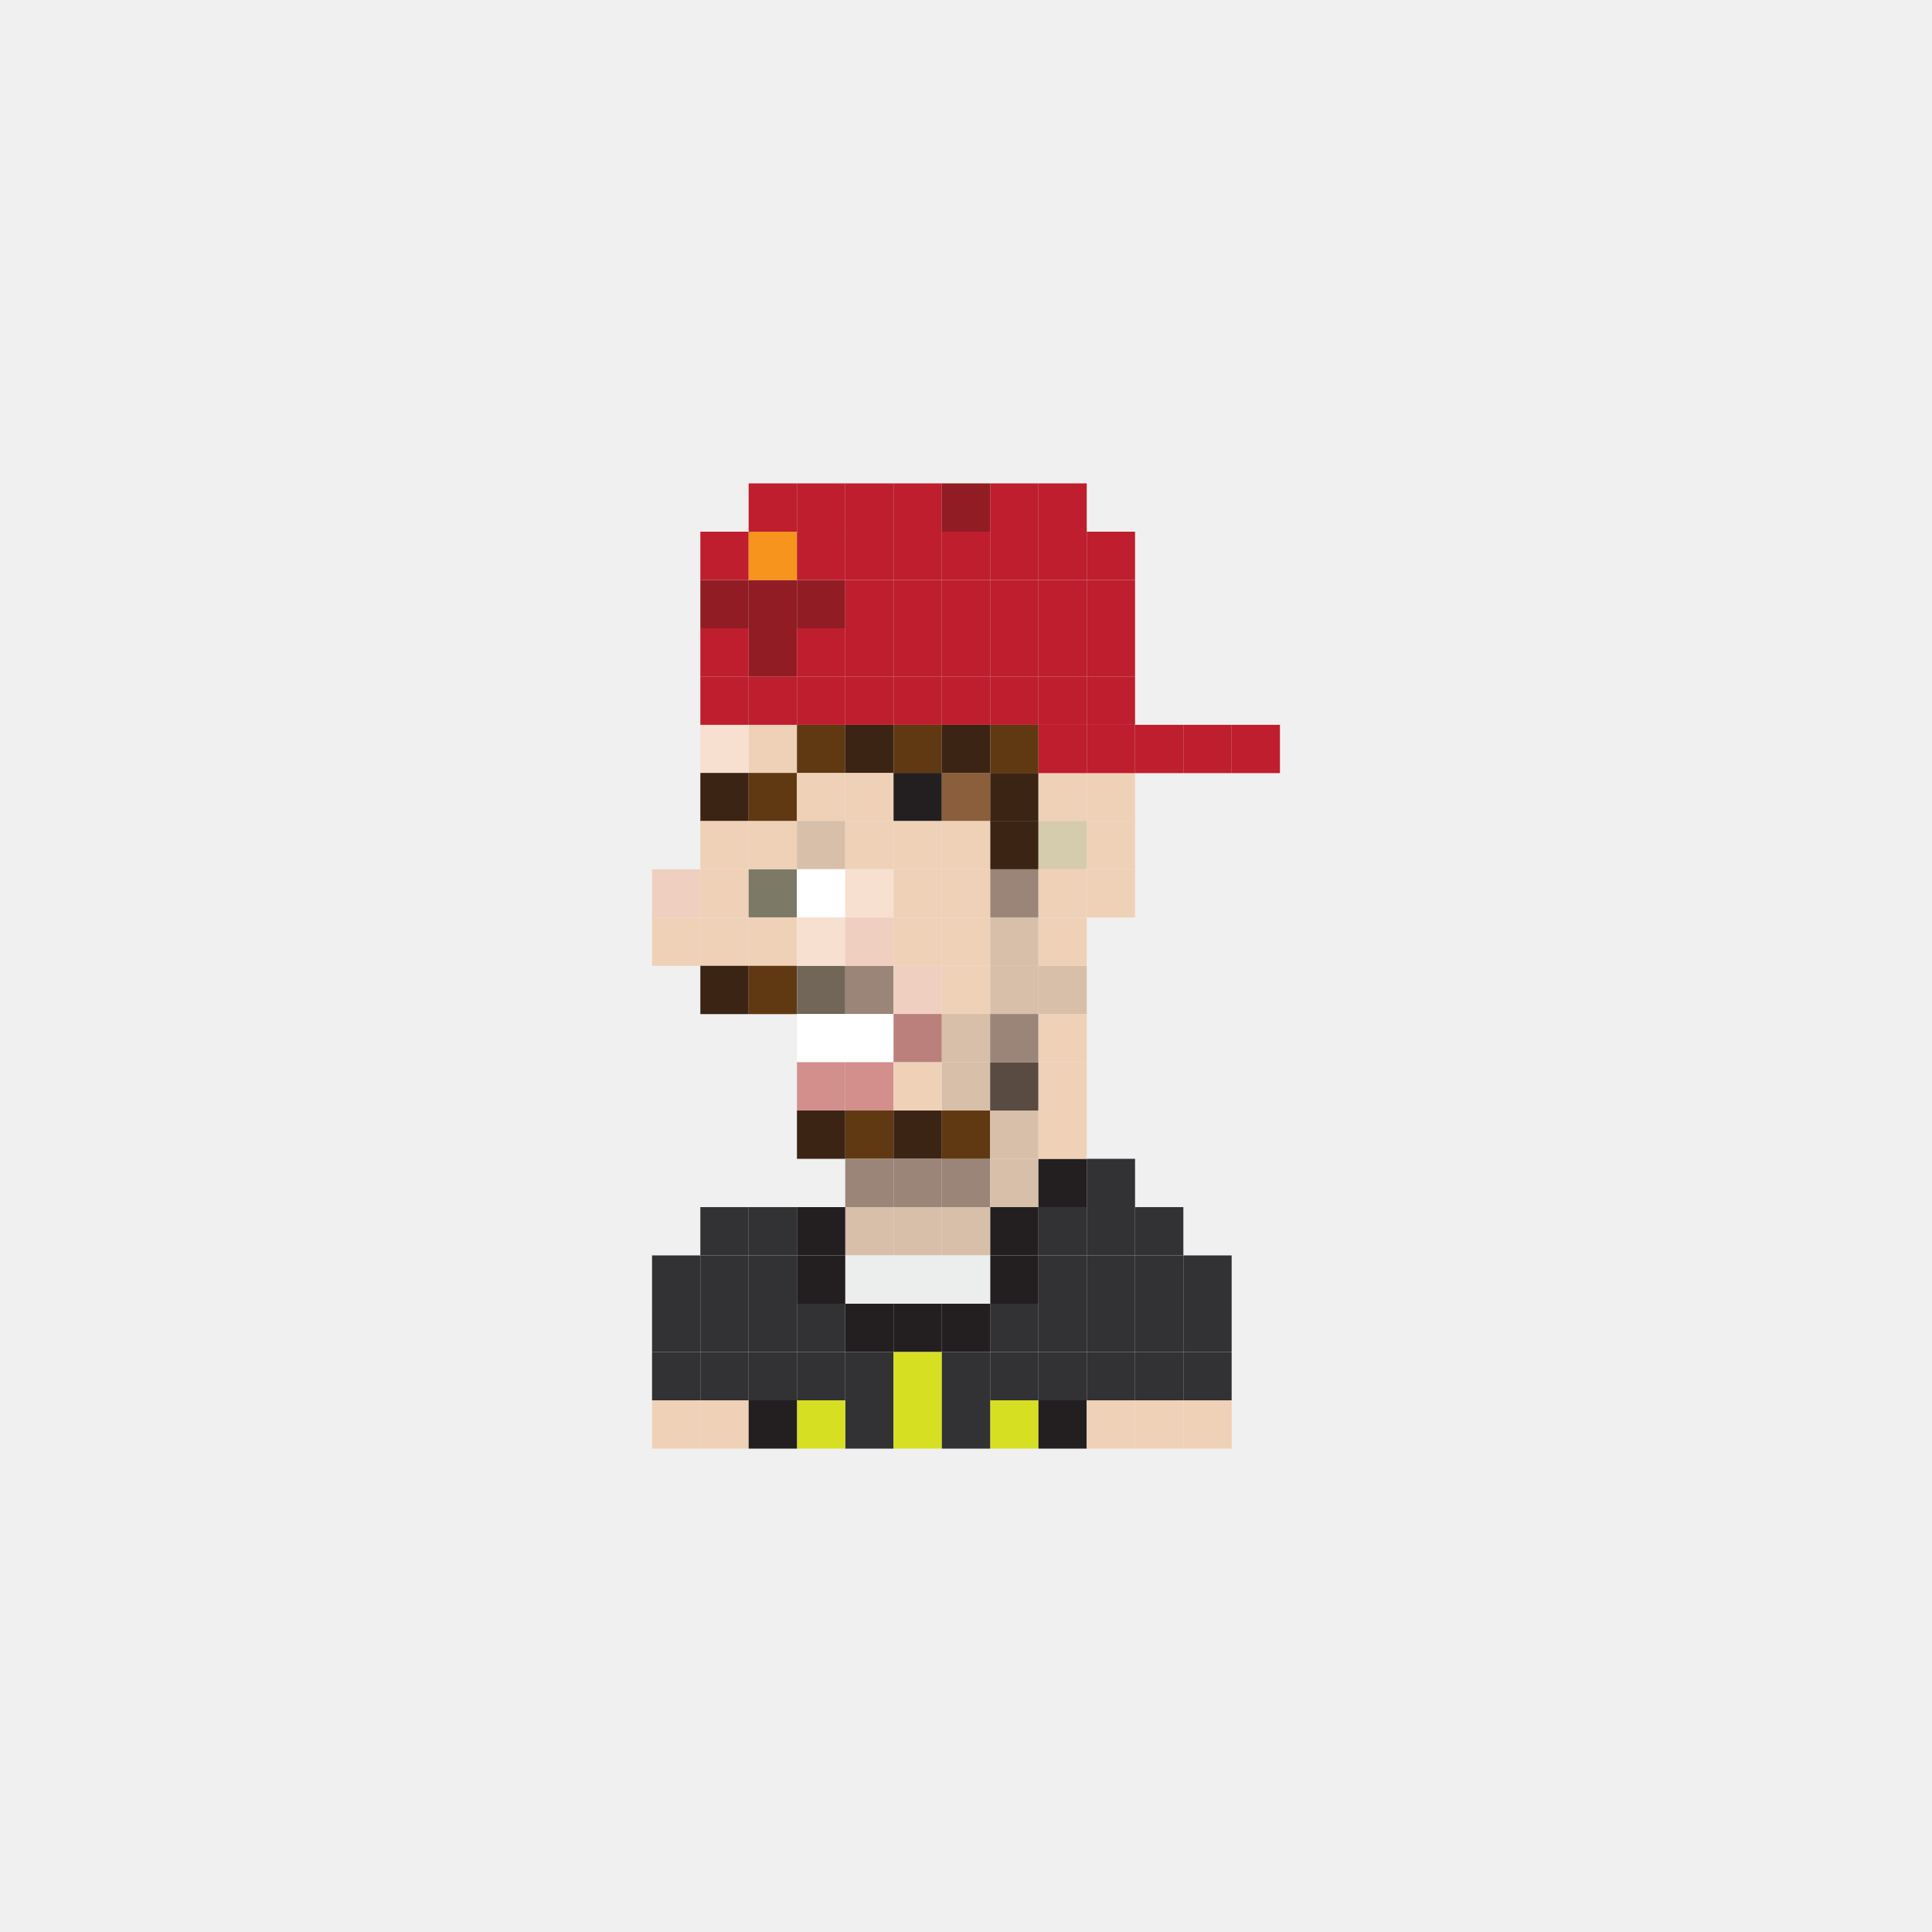
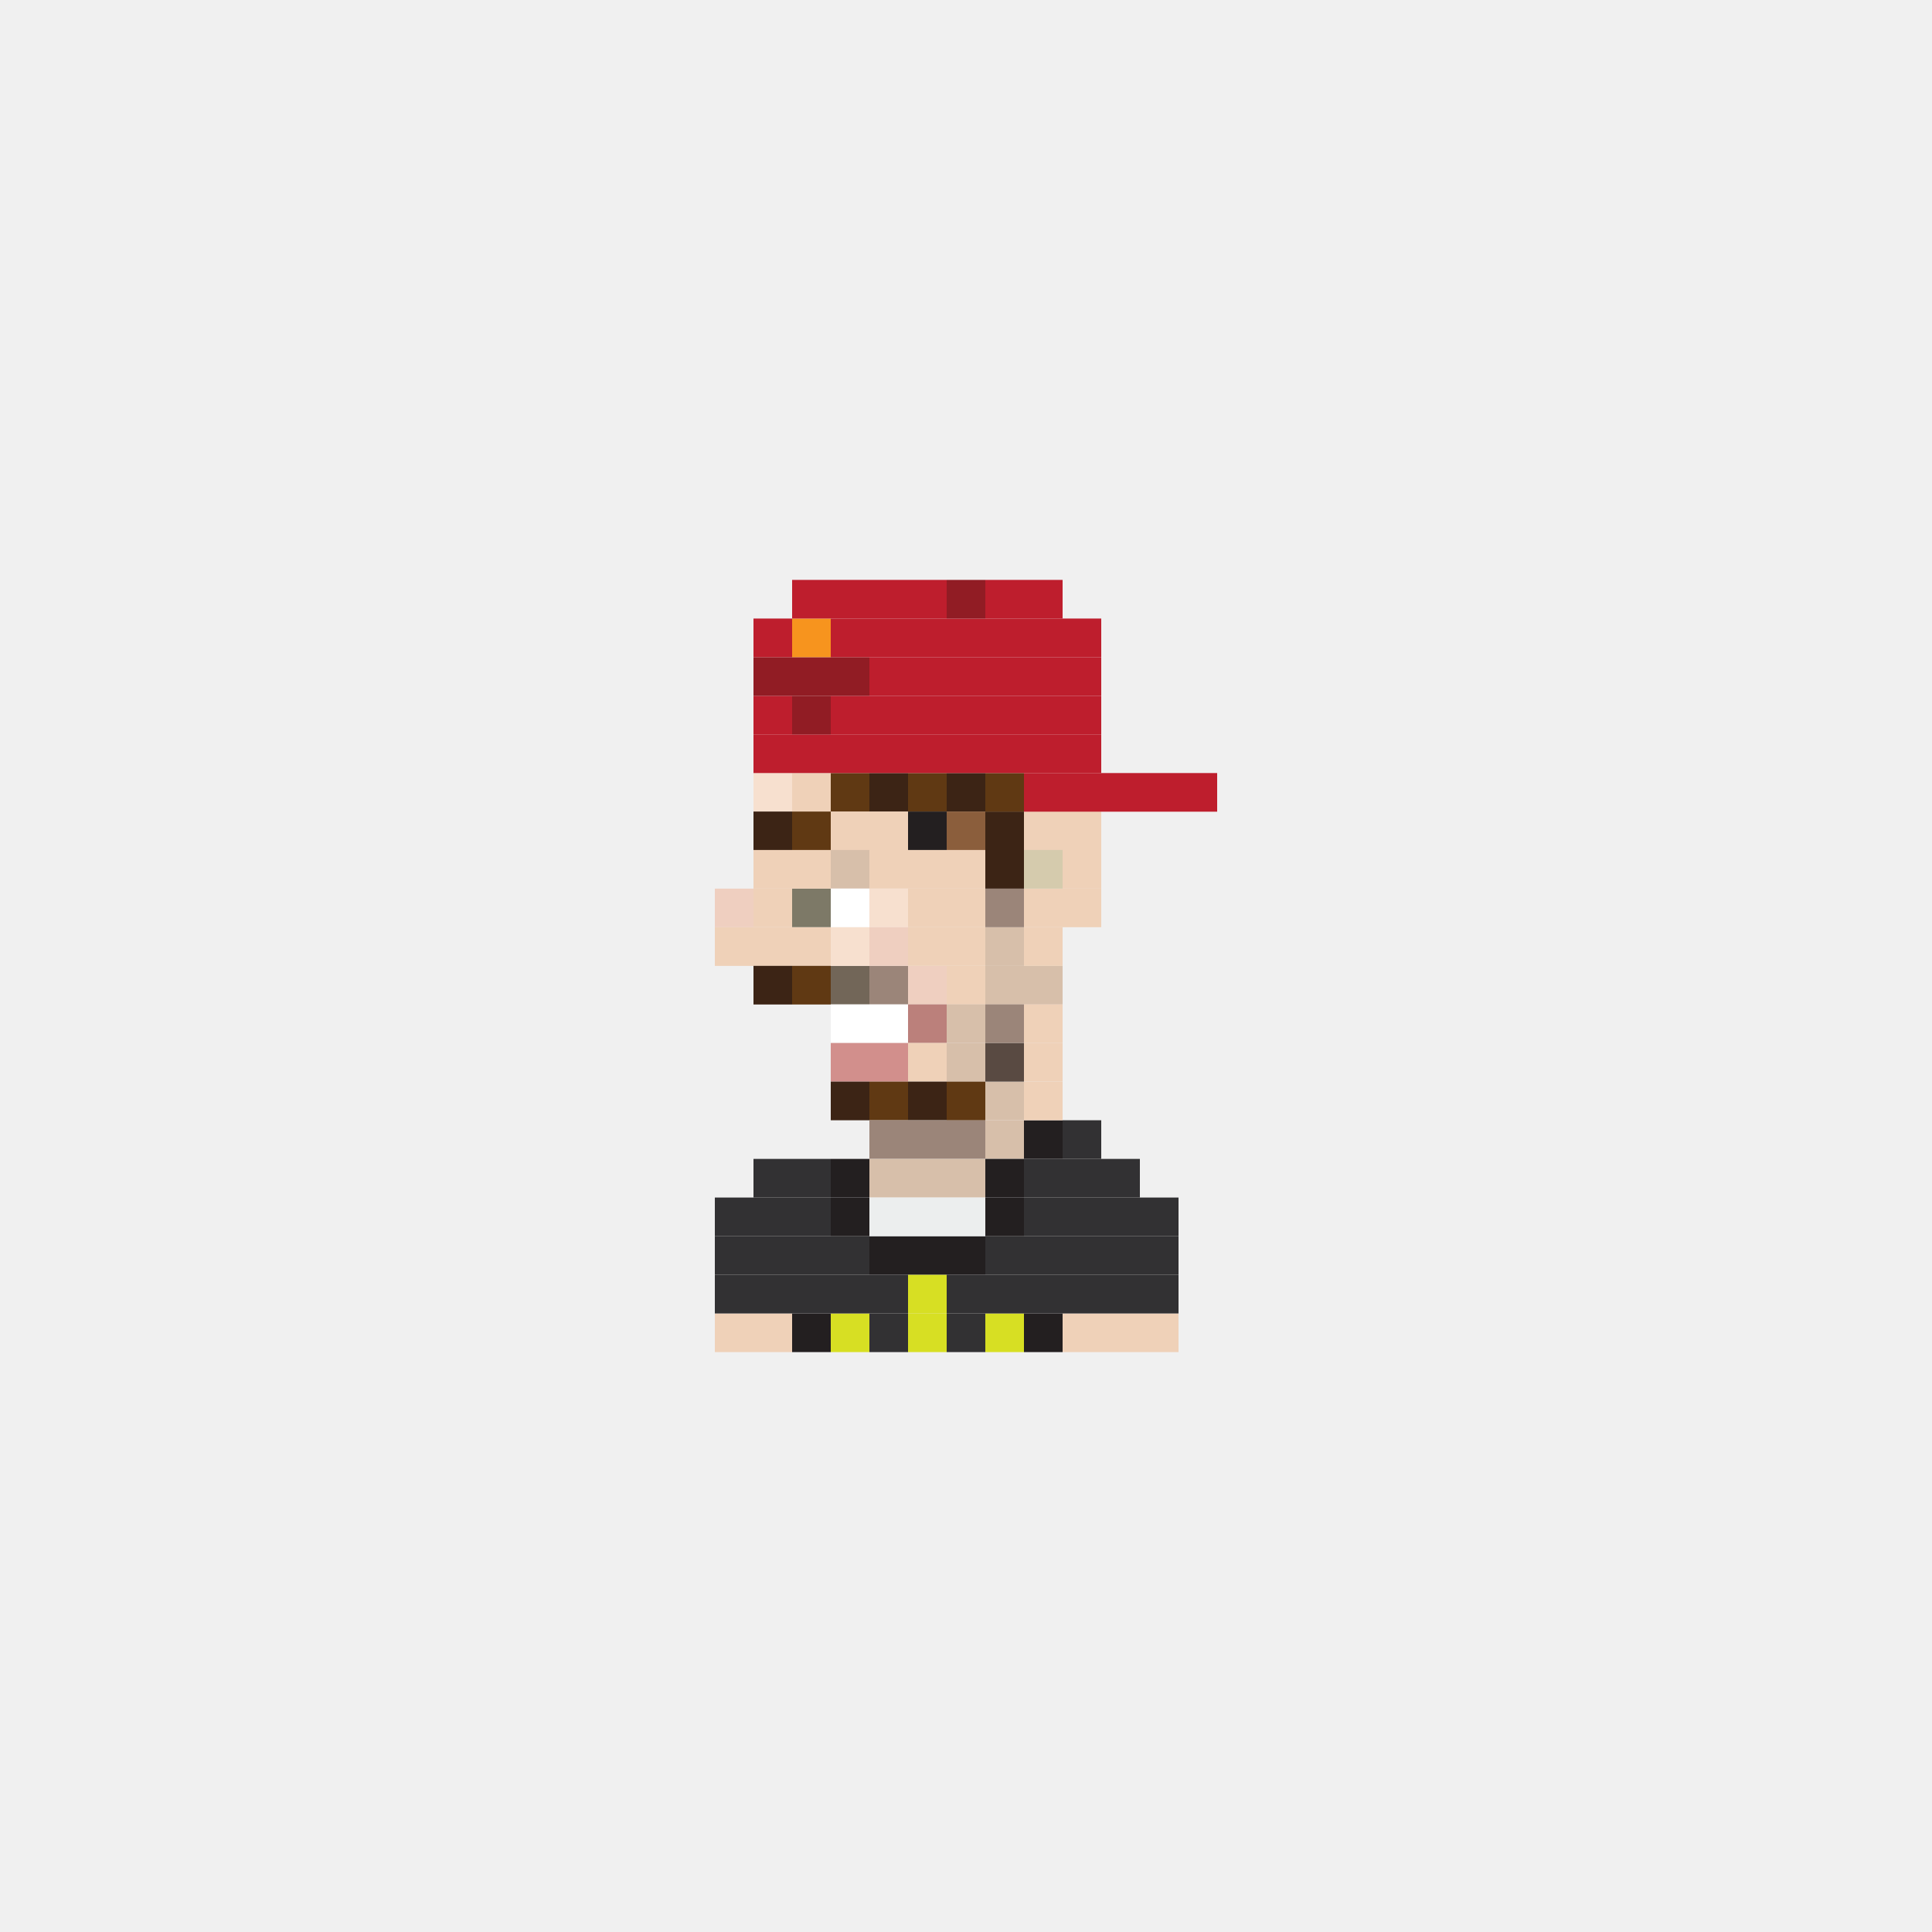
<svg xmlns="http://www.w3.org/2000/svg" version="1.1" id="Layer_1" x="0px" y="0px" width="300px" height="300px" viewBox="0 0 300 300" enable-background="new 0 0 300 300" xml:space="preserve">
  <g>
-     <rect x="108.75" y="112.549" fill="#F7E0CF" width="7.5" height="7.5" />
-     <rect x="116.25" y="112.549" fill="#EFD1B8" width="7.5" height="7.5" />
-     <rect x="108.75" y="120.02" fill="#3C2415" width="7.5" height="7.5" />
-     <rect x="116.25" y="120.02" fill="#603913" width="7.5" height="7.5" />
-     <rect x="108.75" y="134.971" fill="#EFD1B8" width="7.5" height="7.5" />
-     <rect x="116.25" y="134.971" fill="#7D7967" width="7.5" height="7.5" />
-     <rect x="108.75" y="142.48" fill="#EFD1B8" width="7.5" height="7.5" />
-     <rect x="116.25" y="142.48" fill="#EFD1B8" width="7.5" height="7.5" />
-     <rect x="108.75" y="149.971" fill="#3C2415" width="7.5" height="7.5" />
-     <rect x="101.25" y="142.48" fill="#EFD1B8" width="7.5" height="7.5" />
-     <rect x="101.25" y="134.98" fill="#EFCFC0" width="7.5" height="7.5" />
-     <rect x="116.25" y="149.971" fill="#603913" width="7.5" height="7.5" />
-     <rect x="131.25" y="149.971" fill="#9B8579" width="7.5" height="7.5" />
-     <rect x="123.75" y="149.971" fill="#726658" width="7.5" height="7.5" />
-     <rect x="138.75" y="149.971" fill="#EFCFC0" width="7.5" height="7.5" />
-     <rect x="153.75" y="149.971" fill="#D7BFAA" width="7.5" height="7.5" />
-     <rect x="146.25" y="149.971" fill="#EFD1B8" width="7.5" height="7.5" />
-     <rect x="131.25" y="157.451" fill="#FFFFFF" width="7.5" height="7.5" />
-     <rect x="123.75" y="157.451" fill="#FFFFFF" width="7.5" height="7.5" />
-     <rect x="138.75" y="157.451" fill="#BB807B" width="7.5" height="7.5" />
-     <rect x="146.25" y="157.451" fill="#D7BFAA" width="7.5" height="7.5" />
-     <rect x="131.25" y="164.941" fill="#D28F8C" width="7.5" height="7.5" />
-     <rect x="123.75" y="164.941" fill="#D28F8C" width="7.5" height="7.5" />
-     <rect x="138.75" y="164.941" fill="#EFD1B8" width="7.5" height="7.5" />
-     <rect x="146.25" y="164.941" fill="#D7BFAA" width="7.5" height="7.5" />
-     <rect x="131.25" y="172.441" fill="#603913" width="7.5" height="7.5" />
-     <rect x="123.75" y="172.441" fill="#3C2415" width="7.5" height="7.5" />
-     <rect x="138.75" y="172.441" fill="#3C2415" width="7.5" height="7.5" />
-     <rect x="131.25" y="179.941" fill="#9B8579" width="7.5" height="7.5" />
-     <rect x="138.75" y="179.941" fill="#9B8579" width="7.5" height="7.5" />
-     <rect x="131.25" y="187.441" fill="#D7BFAA" width="7.5" height="7.5" />
-     <rect x="138.75" y="187.441" fill="#D7BFAA" width="7.5" height="7.5" />
-     <rect x="146.25" y="179.941" fill="#9B8579" width="7.5" height="7.5" />
-     <rect x="146.25" y="172.441" fill="#603913" width="7.5" height="7.5" />
-     <rect x="153.75" y="172.441" fill="#D7BFAA" width="7.5" height="7.5" />
-     <rect x="153.75" y="179.941" fill="#D7BFAA" width="7.5" height="7.5" />
-     <rect x="161.25" y="179.941" fill="#231F20" width="7.5" height="7.5" />
-     <rect x="168.75" y="179.941" fill="#323133" width="7.5" height="7.5" />
-     <rect x="161.25" y="172.441" fill="#EFD1B8" width="7.5" height="7.5" />
-     <rect x="153.75" y="187.441" fill="#231F20" width="7.5" height="7.5" />
-     <rect x="146.25" y="187.441" fill="#D7BFAA" width="7.5" height="7.5" />
-     <rect x="123.75" y="187.441" fill="#231F20" width="7.5" height="7.5" />
-     <rect x="108.75" y="187.441" fill="#323133" width="7.5" height="7.5" />
-     <rect x="161.25" y="187.441" fill="#323133" width="7.5" height="7.5" />
-     <rect x="168.75" y="187.441" fill="#323133" width="7.5" height="7.5" />
-     <rect x="176.25" y="187.441" fill="#323133" width="7.5" height="7.5" />
-     <rect x="131.25" y="202.441" fill="#231F20" width="7.5" height="7.5" />
-     <rect x="138.75" y="202.441" fill="#231F20" width="7.5" height="7.5" />
-     <rect x="153.75" y="202.441" fill="#323133" width="7.5" height="7.5" />
-     <rect x="146.25" y="202.441" fill="#231F20" width="7.5" height="7.5" />
-     <rect x="123.75" y="202.441" fill="#323133" width="7.5" height="7.5" />
-     <rect x="108.75" y="202.441" fill="#323133" width="7.5" height="7.5" />
-     <rect x="101.25" y="202.441" fill="#323133" width="7.5" height="7.5" />
-     <rect x="161.25" y="202.441" fill="#323133" width="7.5" height="7.5" />
-     <rect x="168.75" y="202.441" fill="#323133" width="7.5" height="7.5" />
-     <rect x="176.25" y="202.441" fill="#323133" width="7.5" height="7.5" />
-     <rect x="183.75" y="202.441" fill="#323133" width="7.5" height="7.5" />
-     <rect x="131.25" y="217.441" fill="#323133" width="7.5" height="7.5" />
-     <rect x="138.75" y="217.441" fill="#D7DF23" width="7.5" height="7.5" />
-     <rect x="153.75" y="217.441" fill="#D7DF23" width="7.5" height="7.5" />
-     <rect x="146.25" y="217.441" fill="#323133" width="7.5" height="7.5" />
-     <rect x="123.75" y="217.441" fill="#D7DF23" width="7.5" height="7.5" />
-     <rect x="108.75" y="217.441" fill="#EFD1B8" width="7.5" height="7.5" />
-     <rect x="101.25" y="217.441" fill="#EFD1B8" width="7.5" height="7.5" />
-     <rect x="161.25" y="217.441" fill="#231F20" width="7.5" height="7.5" />
-     <rect x="168.75" y="217.441" fill="#EFD1B8" width="7.5" height="7.5" />
-     <rect x="176.25" y="217.441" fill="#EFD1B8" width="7.5" height="7.5" />
-     <rect x="183.75" y="217.441" fill="#EFD1B8" width="7.5" height="7.5" />
-     <rect x="131.25" y="194.941" fill="#ECEEEE" width="7.5" height="7.5" />
-     <rect x="138.75" y="194.941" fill="#ECEEEE" width="7.5" height="7.5" />
-     <rect x="153.75" y="194.941" fill="#231F20" width="7.5" height="7.5" />
-     <rect x="146.25" y="194.941" fill="#ECEEEE" width="7.5" height="7.5" />
-     <rect x="123.75" y="194.941" fill="#231F20" width="7.5" height="7.5" />
-     <rect x="108.75" y="194.941" fill="#323133" width="7.5" height="7.5" />
-     <rect x="101.25" y="194.941" fill="#323133" width="7.5" height="7.5" />
-     <rect x="161.25" y="194.941" fill="#323133" width="7.5" height="7.5" />
-     <rect x="168.75" y="194.941" fill="#323133" width="7.5" height="7.5" />
-     <rect x="176.25" y="194.941" fill="#323133" width="7.5" height="7.5" />
-     <rect x="183.75" y="194.941" fill="#323133" width="7.5" height="7.5" />
-     <rect x="131.25" y="209.941" fill="#323133" width="7.5" height="7.5" />
-     <rect x="138.75" y="209.941" fill="#D7DF23" width="7.5" height="7.5" />
-     <rect x="153.75" y="209.941" fill="#323133" width="7.5" height="7.5" />
-     <rect x="146.25" y="209.941" fill="#323133" width="7.5" height="7.5" />
-     <rect x="123.75" y="209.941" fill="#323133" width="7.5" height="7.5" />
-     <rect x="108.75" y="209.941" fill="#323133" width="7.5" height="7.5" />
-     <rect x="116.25" y="187.441" fill="#323133" width="7.5" height="7.5" />
-     <rect x="116.25" y="202.441" fill="#323133" width="7.5" height="7.5" />
-     <rect x="116.25" y="217.441" fill="#231F20" width="7.5" height="7.5" />
-     <rect x="116.25" y="194.941" fill="#323133" width="7.5" height="7.5" />
-     <rect x="116.25" y="209.941" fill="#323133" width="7.5" height="7.5" />
-     <rect x="101.25" y="209.941" fill="#323133" width="7.5" height="7.5" />
-     <rect x="161.25" y="209.941" fill="#323133" width="7.5" height="7.5" />
-     <rect x="168.75" y="209.941" fill="#323133" width="7.5" height="7.5" />
-     <rect x="176.25" y="209.941" fill="#323133" width="7.5" height="7.5" />
-     <rect x="183.75" y="209.941" fill="#323133" width="7.5" height="7.5" />
-     <rect x="161.25" y="149.971" fill="#D7BFAA" width="7.5" height="7.5" />
-     <rect x="153.75" y="142.48" fill="#D7BFAA" width="7.5" height="7.5" />
-     <rect x="161.25" y="142.48" fill="#EFD1B8" width="7.5" height="7.5" />
-     <rect x="153.75" y="164.941" fill="#594A42" width="7.5" height="7.5" />
-     <rect x="161.25" y="164.941" fill="#EFD1B8" width="7.5" height="7.5" />
-     <rect x="153.75" y="157.451" fill="#9B8579" width="7.5" height="7.5" />
-     <rect x="161.25" y="157.451" fill="#EFD1B8" width="7.5" height="7.5" />
-     <rect x="153.75" y="134.971" fill="#9B8579" width="7.5" height="7.5" />
-     <rect x="161.25" y="134.971" fill="#EFD1B8" width="7.5" height="7.5" />
-     <rect x="153.75" y="120.02" fill="#3C2415" width="7.5" height="7.5" />
-     <rect x="161.25" y="120.02" fill="#EFD1B8" width="7.5" height="7.5" />
-     <rect x="168.75" y="134.971" fill="#EFD1B8" width="7.5" height="7.5" />
-     <rect x="168.75" y="127.48" fill="#EFD1B8" width="7.5" height="7.5" />
-     <rect x="123.75" y="112.549" fill="#603913" width="7.5" height="7.5" />
-     <rect x="131.25" y="112.549" fill="#3C2415" width="7.5" height="7.5" />
-     <rect x="138.75" y="112.549" fill="#603913" width="7.5" height="7.5" />
-     <rect x="146.25" y="112.549" fill="#3C2415" width="7.5" height="7.5" />
-     <rect x="123.75" y="120.02" fill="#EFD1B8" width="7.5" height="7.5" />
-     <rect x="131.25" y="120.02" fill="#EFD1B8" width="7.5" height="7.5" />
-     <rect x="138.75" y="120.02" fill="#231F20" width="7.5" height="7.5" />
-     <rect x="146.25" y="120.02" fill="#8B5E3C" width="7.5" height="7.5" />
-     <rect x="108.75" y="127.48" fill="#EFD1B8" width="7.5" height="7.5" />
-     <rect x="116.25" y="127.48" fill="#EFD1B8" width="7.5" height="7.5" />
-     <rect x="153.75" y="127.48" fill="#3C2415" width="7.5" height="7.5" />
-     <rect x="161.25" y="127.48" fill="#D5CBAD" width="7.5" height="7.5" />
-     <rect x="123.75" y="127.48" fill="#D7BFAA" width="7.5" height="7.5" />
-     <rect x="131.25" y="127.48" fill="#EFD1B8" width="7.5" height="7.5" />
-     <rect x="138.75" y="127.48" fill="#EFD1B8" width="7.5" height="7.5" />
-     <rect x="146.25" y="127.48" fill="#EFD1B8" width="7.5" height="7.5" />
-     <rect x="123.75" y="134.971" fill="#FFFFFF" width="7.5" height="7.5" />
-     <rect x="131.25" y="134.971" fill="#F7E0CF" width="7.5" height="7.5" />
-     <rect x="138.75" y="134.971" fill="#EFD1B8" width="7.5" height="7.5" />
-     <rect x="146.25" y="134.971" fill="#EFD1B8" width="7.5" height="7.5" />
-     <rect x="123.75" y="142.471" fill="#F7E0CF" width="7.5" height="7.5" />
-     <rect x="131.25" y="142.471" fill="#EFCFC0" width="7.5" height="7.5" />
-     <rect x="138.75" y="142.471" fill="#EFD1B8" width="7.5" height="7.5" />
-     <rect x="146.25" y="142.471" fill="#EFD1B8" width="7.5" height="7.5" />
-     <rect x="153.75" y="112.549" fill="#603913" width="7.5" height="7.5" />
-     <rect x="161.25" y="112.549" fill="#BE1E2D" width="7.5" height="7.5" />
-     <rect x="168.75" y="120.02" fill="#EFD1B8" width="7.5" height="7.5" />
-     <rect x="168.75" y="112.549" fill="#BE1E2D" width="7.5" height="7.5" />
-     <rect x="116.25" y="105.049" fill="#BE1E2D" width="7.5" height="7.5" />
-     <rect x="123.75" y="105.049" fill="#BE1E2D" width="7.5" height="7.5" />
-     <rect x="131.25" y="105.049" fill="#BE1E2D" width="7.5" height="7.5" />
-     <rect x="138.75" y="105.049" fill="#BE1E2D" width="7.5" height="7.5" />
-     <rect x="146.25" y="105.049" fill="#BE1E2D" width="7.5" height="7.5" />
-     <rect x="153.75" y="105.049" fill="#BE1E2D" width="7.5" height="7.5" />
-     <rect x="161.25" y="105.049" fill="#BE1E2D" width="7.5" height="7.5" />
-     <rect x="116.25" y="97.559" fill="#911C24" width="7.5" height="7.5" />
-     <rect x="108.75" y="105.049" fill="#BE1E2D" width="7.5" height="7.5" />
-     <rect x="183.75" y="112.549" fill="#BE1E2D" width="7.5" height="7.5" />
-     <rect x="191.25" y="112.549" fill="#BE1E2D" width="7.5" height="7.5" />
-     <rect x="176.25" y="112.549" fill="#BE1E2D" width="7.5" height="7.5" />
-     <rect x="108.75" y="97.559" fill="#BE1E2D" width="7.5" height="7.5" />
-     <rect x="108.75" y="90.059" fill="#911C24" width="7.5" height="7.5" />
-     <rect x="108.75" y="82.559" fill="#BE1E2D" width="7.5" height="7.5" />
-     <rect x="123.75" y="97.559" fill="#BE1E2D" width="7.5" height="7.5" />
-     <rect x="131.25" y="97.559" fill="#BE1E2D" width="7.5" height="7.5" />
-     <rect x="138.75" y="97.559" fill="#BE1E2D" width="7.5" height="7.5" />
-     <rect x="146.25" y="97.559" fill="#BE1E2D" width="7.5" height="7.5" />
-     <rect x="116.25" y="90.059" fill="#911C24" width="7.5" height="7.5" />
-     <rect x="123.75" y="90.059" fill="#911C24" width="7.5" height="7.5" />
-     <rect x="131.25" y="90.059" fill="#BE1E2D" width="7.5" height="7.5" />
-     <rect x="138.75" y="90.059" fill="#BE1E2D" width="7.5" height="7.5" />
-     <rect x="146.25" y="90.059" fill="#BE1E2D" width="7.5" height="7.5" />
-     <rect x="153.75" y="97.559" fill="#BE1E2D" width="7.5" height="7.5" />
-     <rect x="153.75" y="90.059" fill="#BE1E2D" width="7.5" height="7.5" />
-     <rect x="116.25" y="82.559" fill="#F7941E" width="7.5" height="7.5" />
-     <rect x="123.75" y="82.559" fill="#BE1E2D" width="7.5" height="7.5" />
-     <rect x="131.25" y="82.559" fill="#BE1E2D" width="7.5" height="7.5" />
-     <rect x="138.75" y="82.559" fill="#BE1E2D" width="7.5" height="7.5" />
-     <rect x="146.25" y="82.559" fill="#BE1E2D" width="7.5" height="7.5" />
-     <rect x="116.25" y="75.059" fill="#BE1E2D" width="7.5" height="7.5" />
-     <rect x="123.75" y="75.059" fill="#BE1E2D" width="7.5" height="7.5" />
-     <rect x="131.25" y="75.059" fill="#BE1E2D" width="7.5" height="7.5" />
-     <rect x="138.75" y="75.059" fill="#BE1E2D" width="7.5" height="7.5" />
-     <rect x="146.25" y="75.059" fill="#911C24" width="7.5" height="7.5" />
-     <rect x="153.75" y="75.059" fill="#BE1E2D" width="7.5" height="7.5" />
-     <rect x="153.75" y="82.559" fill="#BE1E2D" width="7.5" height="7.5" />
-     <rect x="161.25" y="75.059" fill="#BE1E2D" width="7.5" height="7.5" />
-     <rect x="168.75" y="82.559" fill="#BE1E2D" width="7.5" height="7.5" />
-     <rect x="161.25" y="82.559" fill="#BE1E2D" width="7.5" height="7.5" />
-     <rect x="161.25" y="97.559" fill="#BE1E2D" width="7.5" height="7.5" />
-     <rect x="161.25" y="90.059" fill="#BE1E2D" width="7.5" height="7.5" />
-     <rect x="168.75" y="105.049" fill="#BE1E2D" width="7.5" height="7.5" />
-     <rect x="168.75" y="97.559" fill="#BE1E2D" width="7.5" height="7.5" />
-     <rect x="168.75" y="90.059" fill="#BE1E2D" width="7.5" height="7.5" />
+     <rect x="117" y="120.039" fill="#F7E0CF" width="6" height="6" />
+     <rect x="123" y="120.039" fill="#EFD1B8" width="6" height="6" />
+     <rect x="117" y="126.016" fill="#3C2415" width="6" height="6" />
+     <rect x="123" y="126.016" fill="#603913" width="6" height="6" />
+     <rect x="117" y="137.977" fill="#EFD1B8" width="6" height="6" />
+     <rect x="123" y="137.977" fill="#7D7967" width="6" height="6" />
+     <rect x="117" y="143.984" fill="#EFD1B8" width="6" height="6" />
+     <rect x="123" y="143.984" fill="#EFD1B8" width="6" height="6" />
+     <rect x="117" y="149.977" fill="#3C2415" width="6" height="6" />
+     <rect x="111" y="143.984" fill="#EFD1B8" width="6" height="6" />
+     <rect x="111" y="137.984" fill="#EFCFC0" width="6" height="6" />
+     <rect x="123" y="149.977" fill="#603913" width="6" height="6" />
+     <rect x="135" y="149.977" fill="#9B8579" width="6" height="6" />
+     <rect x="129" y="149.977" fill="#726658" width="6" height="6" />
+     <rect x="141" y="149.977" fill="#EFCFC0" width="6" height="6" />
+     <rect x="153" y="149.977" fill="#D7BFAA" width="6" height="6" />
+     <rect x="147" y="149.977" fill="#EFD1B8" width="6" height="6" />
+     <rect x="135" y="155.961" fill="#FFFFFF" width="6" height="6" />
+     <rect x="129" y="155.961" fill="#FFFFFF" width="6" height="6" />
+     <rect x="141" y="155.961" fill="#BB807B" width="6" height="6" />
+     <rect x="147" y="155.961" fill="#D7BFAA" width="6" height="6" />
+     <rect x="135" y="161.953" fill="#D28F8C" width="6" height="6" />
+     <rect x="129" y="161.953" fill="#D28F8C" width="6" height="6" />
+     <rect x="141" y="161.953" fill="#EFD1B8" width="6" height="6" />
+     <rect x="147" y="161.953" fill="#D7BFAA" width="6" height="6" />
+     <rect x="135" y="167.953" fill="#603913" width="6" height="6" />
+     <rect x="129" y="167.953" fill="#3C2415" width="6" height="6" />
+     <rect x="141" y="167.953" fill="#3C2415" width="6" height="6" />
+     <rect x="135" y="173.953" fill="#9B8579" width="6" height="6" />
+     <rect x="141" y="173.953" fill="#9B8579" width="6" height="6" />
+     <rect x="135" y="179.953" fill="#D7BFAA" width="6" height="6" />
+     <rect x="141" y="179.953" fill="#D7BFAA" width="6" height="6" />
+     <rect x="147" y="173.953" fill="#9B8579" width="6" height="6" />
+     <rect x="147" y="167.953" fill="#603913" width="6" height="6" />
+     <rect x="153" y="167.953" fill="#D7BFAA" width="6" height="6" />
+     <rect x="153" y="173.953" fill="#D7BFAA" width="6" height="6" />
+     <rect x="159" y="173.953" fill="#231F20" width="6" height="6" />
+     <rect x="165" y="173.953" fill="#323133" width="6" height="6" />
+     <rect x="159" y="167.953" fill="#EFD1B8" width="6" height="6" />
+     <rect x="153" y="179.953" fill="#231F20" width="6" height="6" />
+     <rect x="147" y="179.953" fill="#D7BFAA" width="6" height="6" />
+     <rect x="129" y="179.953" fill="#231F20" width="6" height="6" />
+     <rect x="117" y="179.953" fill="#323133" width="6" height="6" />
+     <rect x="159" y="179.953" fill="#323133" width="6" height="6" />
+     <rect x="165" y="179.953" fill="#323133" width="6" height="6" />
+     <rect x="171" y="179.953" fill="#323133" width="6" height="6" />
+     <rect x="135" y="191.953" fill="#231F20" width="6" height="6" />
+     <rect x="141" y="191.953" fill="#231F20" width="6" height="6" />
+     <rect x="153" y="191.953" fill="#323133" width="6" height="6" />
+     <rect x="147" y="191.953" fill="#231F20" width="6" height="6" />
+     <rect x="129" y="191.953" fill="#323133" width="6" height="6" />
+     <rect x="117" y="191.953" fill="#323133" width="6" height="6" />
+     <rect x="111" y="191.953" fill="#323133" width="6" height="6" />
+     <rect x="159" y="191.953" fill="#323133" width="6" height="6" />
+     <rect x="165" y="191.953" fill="#323133" width="6" height="6" />
+     <rect x="171" y="191.953" fill="#323133" width="6" height="6" />
+     <rect x="177" y="191.953" fill="#323133" width="6" height="6" />
+     <rect x="135" y="203.953" fill="#323133" width="6" height="6" />
+     <rect x="141" y="203.953" fill="#D7DF23" width="6" height="6" />
+     <rect x="153" y="203.953" fill="#D7DF23" width="6" height="6" />
+     <rect x="147" y="203.953" fill="#323133" width="6" height="6" />
+     <rect x="129" y="203.953" fill="#D7DF23" width="6" height="6" />
+     <rect x="117" y="203.953" fill="#EFD1B8" width="6" height="6" />
+     <rect x="111" y="203.953" fill="#EFD1B8" width="6" height="6" />
+     <rect x="159" y="203.953" fill="#231F20" width="6" height="6" />
+     <rect x="165" y="203.953" fill="#EFD1B8" width="6" height="6" />
+     <rect x="171" y="203.953" fill="#EFD1B8" width="6" height="6" />
+     <rect x="177" y="203.953" fill="#EFD1B8" width="6" height="6" />
+     <rect x="135" y="185.953" fill="#ECEEEE" width="6" height="6" />
+     <rect x="141" y="185.953" fill="#ECEEEE" width="6" height="6" />
+     <rect x="153" y="185.953" fill="#231F20" width="6" height="6" />
+     <rect x="147" y="185.953" fill="#ECEEEE" width="6" height="6" />
+     <rect x="129" y="185.953" fill="#231F20" width="6" height="6" />
+     <rect x="117" y="185.953" fill="#323133" width="6" height="6" />
+     <rect x="111" y="185.953" fill="#323133" width="6" height="6" />
+     <rect x="159" y="185.953" fill="#323133" width="6" height="6" />
+     <rect x="165" y="185.953" fill="#323133" width="6" height="6" />
+     <rect x="171" y="185.953" fill="#323133" width="6" height="6" />
+     <rect x="177" y="185.953" fill="#323133" width="6" height="6" />
+     <rect x="135" y="197.953" fill="#323133" width="6" height="6" />
+     <rect x="141" y="197.953" fill="#D7DF23" width="6" height="6" />
+     <rect x="153" y="197.953" fill="#323133" width="6" height="6" />
+     <rect x="147" y="197.953" fill="#323133" width="6" height="6" />
+     <rect x="129" y="197.953" fill="#323133" width="6" height="6" />
+     <rect x="117" y="197.953" fill="#323133" width="6" height="6" />
+     <rect x="123" y="179.953" fill="#323133" width="6" height="6" />
+     <rect x="123" y="191.953" fill="#323133" width="6" height="6" />
+     <rect x="123" y="203.953" fill="#231F20" width="6" height="6" />
+     <rect x="123" y="185.953" fill="#323133" width="6" height="6" />
+     <rect x="123" y="197.953" fill="#323133" width="6" height="6" />
+     <rect x="111" y="197.953" fill="#323133" width="6" height="6" />
+     <rect x="159" y="197.953" fill="#323133" width="6" height="6" />
+     <rect x="165" y="197.953" fill="#323133" width="6" height="6" />
+     <rect x="171" y="197.953" fill="#323133" width="6" height="6" />
+     <rect x="177" y="197.953" fill="#323133" width="6" height="6" />
+     <rect x="159" y="149.977" fill="#D7BFAA" width="6" height="6" />
+     <rect x="153" y="143.984" fill="#D7BFAA" width="6" height="6" />
+     <rect x="159" y="143.984" fill="#EFD1B8" width="6" height="6" />
+     <rect x="153" y="161.953" fill="#594A42" width="6" height="6" />
+     <rect x="159" y="161.953" fill="#EFD1B8" width="6" height="6" />
+     <rect x="153" y="155.961" fill="#9B8579" width="6" height="6" />
+     <rect x="159" y="155.961" fill="#EFD1B8" width="6" height="6" />
+     <rect x="153" y="137.977" fill="#9B8579" width="6" height="6" />
+     <rect x="159" y="137.977" fill="#EFD1B8" width="6" height="6" />
+     <rect x="153" y="126.016" fill="#3C2415" width="6" height="6" />
+     <rect x="159" y="126.016" fill="#EFD1B8" width="6" height="6" />
+     <rect x="165" y="137.977" fill="#EFD1B8" width="6" height="6" />
+     <rect x="165" y="131.984" fill="#EFD1B8" width="6" height="6" />
+     <rect x="129" y="120.039" fill="#603913" width="6" height="6" />
+     <rect x="135" y="120.039" fill="#3C2415" width="6" height="6" />
+     <rect x="141" y="120.039" fill="#603913" width="6" height="6" />
+     <rect x="147" y="120.039" fill="#3C2415" width="6" height="6" />
+     <rect x="129" y="126.016" fill="#EFD1B8" width="6" height="6" />
+     <rect x="135" y="126.016" fill="#EFD1B8" width="6" height="6" />
+     <rect x="141" y="126.016" fill="#231F20" width="6" height="6" />
+     <rect x="147" y="126.016" fill="#8B5E3C" width="6" height="6" />
+     <rect x="117" y="131.984" fill="#EFD1B8" width="6" height="6" />
+     <rect x="123" y="131.984" fill="#EFD1B8" width="6" height="6" />
+     <rect x="153" y="131.984" fill="#3C2415" width="6" height="6" />
+     <rect x="159" y="131.984" fill="#D5CBAD" width="6" height="6" />
+     <rect x="129" y="131.984" fill="#D7BFAA" width="6" height="6" />
+     <rect x="135" y="131.984" fill="#EFD1B8" width="6" height="6" />
+     <rect x="141" y="131.984" fill="#EFD1B8" width="6" height="6" />
+     <rect x="147" y="131.984" fill="#EFD1B8" width="6" height="6" />
+     <rect x="129" y="137.977" fill="#FFFFFF" width="6" height="6" />
+     <rect x="135" y="137.977" fill="#F7E0CF" width="6" height="6" />
+     <rect x="141" y="137.977" fill="#EFD1B8" width="6" height="6" />
+     <rect x="147" y="137.977" fill="#EFD1B8" width="6" height="6" />
+     <rect x="129" y="143.977" fill="#F7E0CF" width="6" height="6" />
+     <rect x="135" y="143.977" fill="#EFCFC0" width="6" height="6" />
+     <rect x="141" y="143.977" fill="#EFD1B8" width="6" height="6" />
+     <rect x="147" y="143.977" fill="#EFD1B8" width="6" height="6" />
+     <rect x="153" y="120.039" fill="#603913" width="6" height="6" />
+     <rect x="159" y="120.039" fill="#BE1E2D" width="6" height="6" />
+     <rect x="165" y="126.016" fill="#EFD1B8" width="6" height="6" />
+     <rect x="165" y="120.039" fill="#BE1E2D" width="6" height="6" />
+     <rect x="123" y="114.039" fill="#BE1E2D" width="6" height="6" />
+     <rect x="129" y="114.039" fill="#BE1E2D" width="6" height="6" />
+     <rect x="135" y="114.039" fill="#BE1E2D" width="6" height="6" />
+     <rect x="141" y="114.039" fill="#BE1E2D" width="6" height="6" />
+     <rect x="147" y="114.039" fill="#BE1E2D" width="6" height="6" />
+     <rect x="153" y="114.039" fill="#BE1E2D" width="6" height="6" />
+     <rect x="159" y="114.039" fill="#BE1E2D" width="6" height="6" />
+     <rect x="123" y="108.047" fill="#911C24" width="6" height="6" />
+     <rect x="117" y="114.039" fill="#BE1E2D" width="6" height="6" />
+     <rect x="177" y="120.039" fill="#BE1E2D" width="6" height="6" />
+     <rect x="183" y="120.039" fill="#BE1E2D" width="6" height="6" />
+     <rect x="171" y="120.039" fill="#BE1E2D" width="6" height="6" />
+     <rect x="117" y="108.047" fill="#BE1E2D" width="6" height="6" />
+     <rect x="117" y="102.047" fill="#911C24" width="6" height="6" />
+     <rect x="117" y="96.047" fill="#BE1E2D" width="6" height="6" />
+     <rect x="129" y="108.047" fill="#BE1E2D" width="6" height="6" />
+     <rect x="135" y="108.047" fill="#BE1E2D" width="6" height="6" />
+     <rect x="141" y="108.047" fill="#BE1E2D" width="6" height="6" />
+     <rect x="147" y="108.047" fill="#BE1E2D" width="6" height="6" />
+     <rect x="123" y="102.047" fill="#911C24" width="6" height="6" />
+     <rect x="129" y="102.047" fill="#911C24" width="6" height="6" />
+     <rect x="135" y="102.047" fill="#BE1E2D" width="6" height="6" />
+     <rect x="141" y="102.047" fill="#BE1E2D" width="6" height="6" />
+     <rect x="147" y="102.047" fill="#BE1E2D" width="6" height="6" />
+     <rect x="153" y="108.047" fill="#BE1E2D" width="6" height="6" />
+     <rect x="153" y="102.047" fill="#BE1E2D" width="6" height="6" />
+     <rect x="123" y="96.047" fill="#F7941E" width="6" height="6" />
+     <rect x="129" y="96.047" fill="#BE1E2D" width="6" height="6" />
+     <rect x="135" y="96.047" fill="#BE1E2D" width="6" height="6" />
+     <rect x="141" y="96.047" fill="#BE1E2D" width="6" height="6" />
+     <rect x="147" y="96.047" fill="#BE1E2D" width="6" height="6" />
+     <rect x="123" y="90.047" fill="#BE1E2D" width="6" height="6" />
+     <rect x="129" y="90.047" fill="#BE1E2D" width="6" height="6" />
+     <rect x="135" y="90.047" fill="#BE1E2D" width="6" height="6" />
+     <rect x="141" y="90.047" fill="#BE1E2D" width="6" height="6" />
+     <rect x="147" y="90.047" fill="#911C24" width="6" height="6" />
+     <rect x="153" y="90.047" fill="#BE1E2D" width="6" height="6" />
+     <rect x="153" y="96.047" fill="#BE1E2D" width="6" height="6" />
+     <rect x="159" y="90.047" fill="#BE1E2D" width="6" height="6" />
+     <rect x="165" y="96.047" fill="#BE1E2D" width="6" height="6" />
+     <rect x="159" y="96.047" fill="#BE1E2D" width="6" height="6" />
+     <rect x="159" y="108.047" fill="#BE1E2D" width="6" height="6" />
+     <rect x="159" y="102.047" fill="#BE1E2D" width="6" height="6" />
+     <rect x="165" y="114.039" fill="#BE1E2D" width="6" height="6" />
+     <rect x="165" y="108.047" fill="#BE1E2D" width="6" height="6" />
+     <rect x="165" y="102.047" fill="#BE1E2D" width="6" height="6" />
  </g>
</svg>
